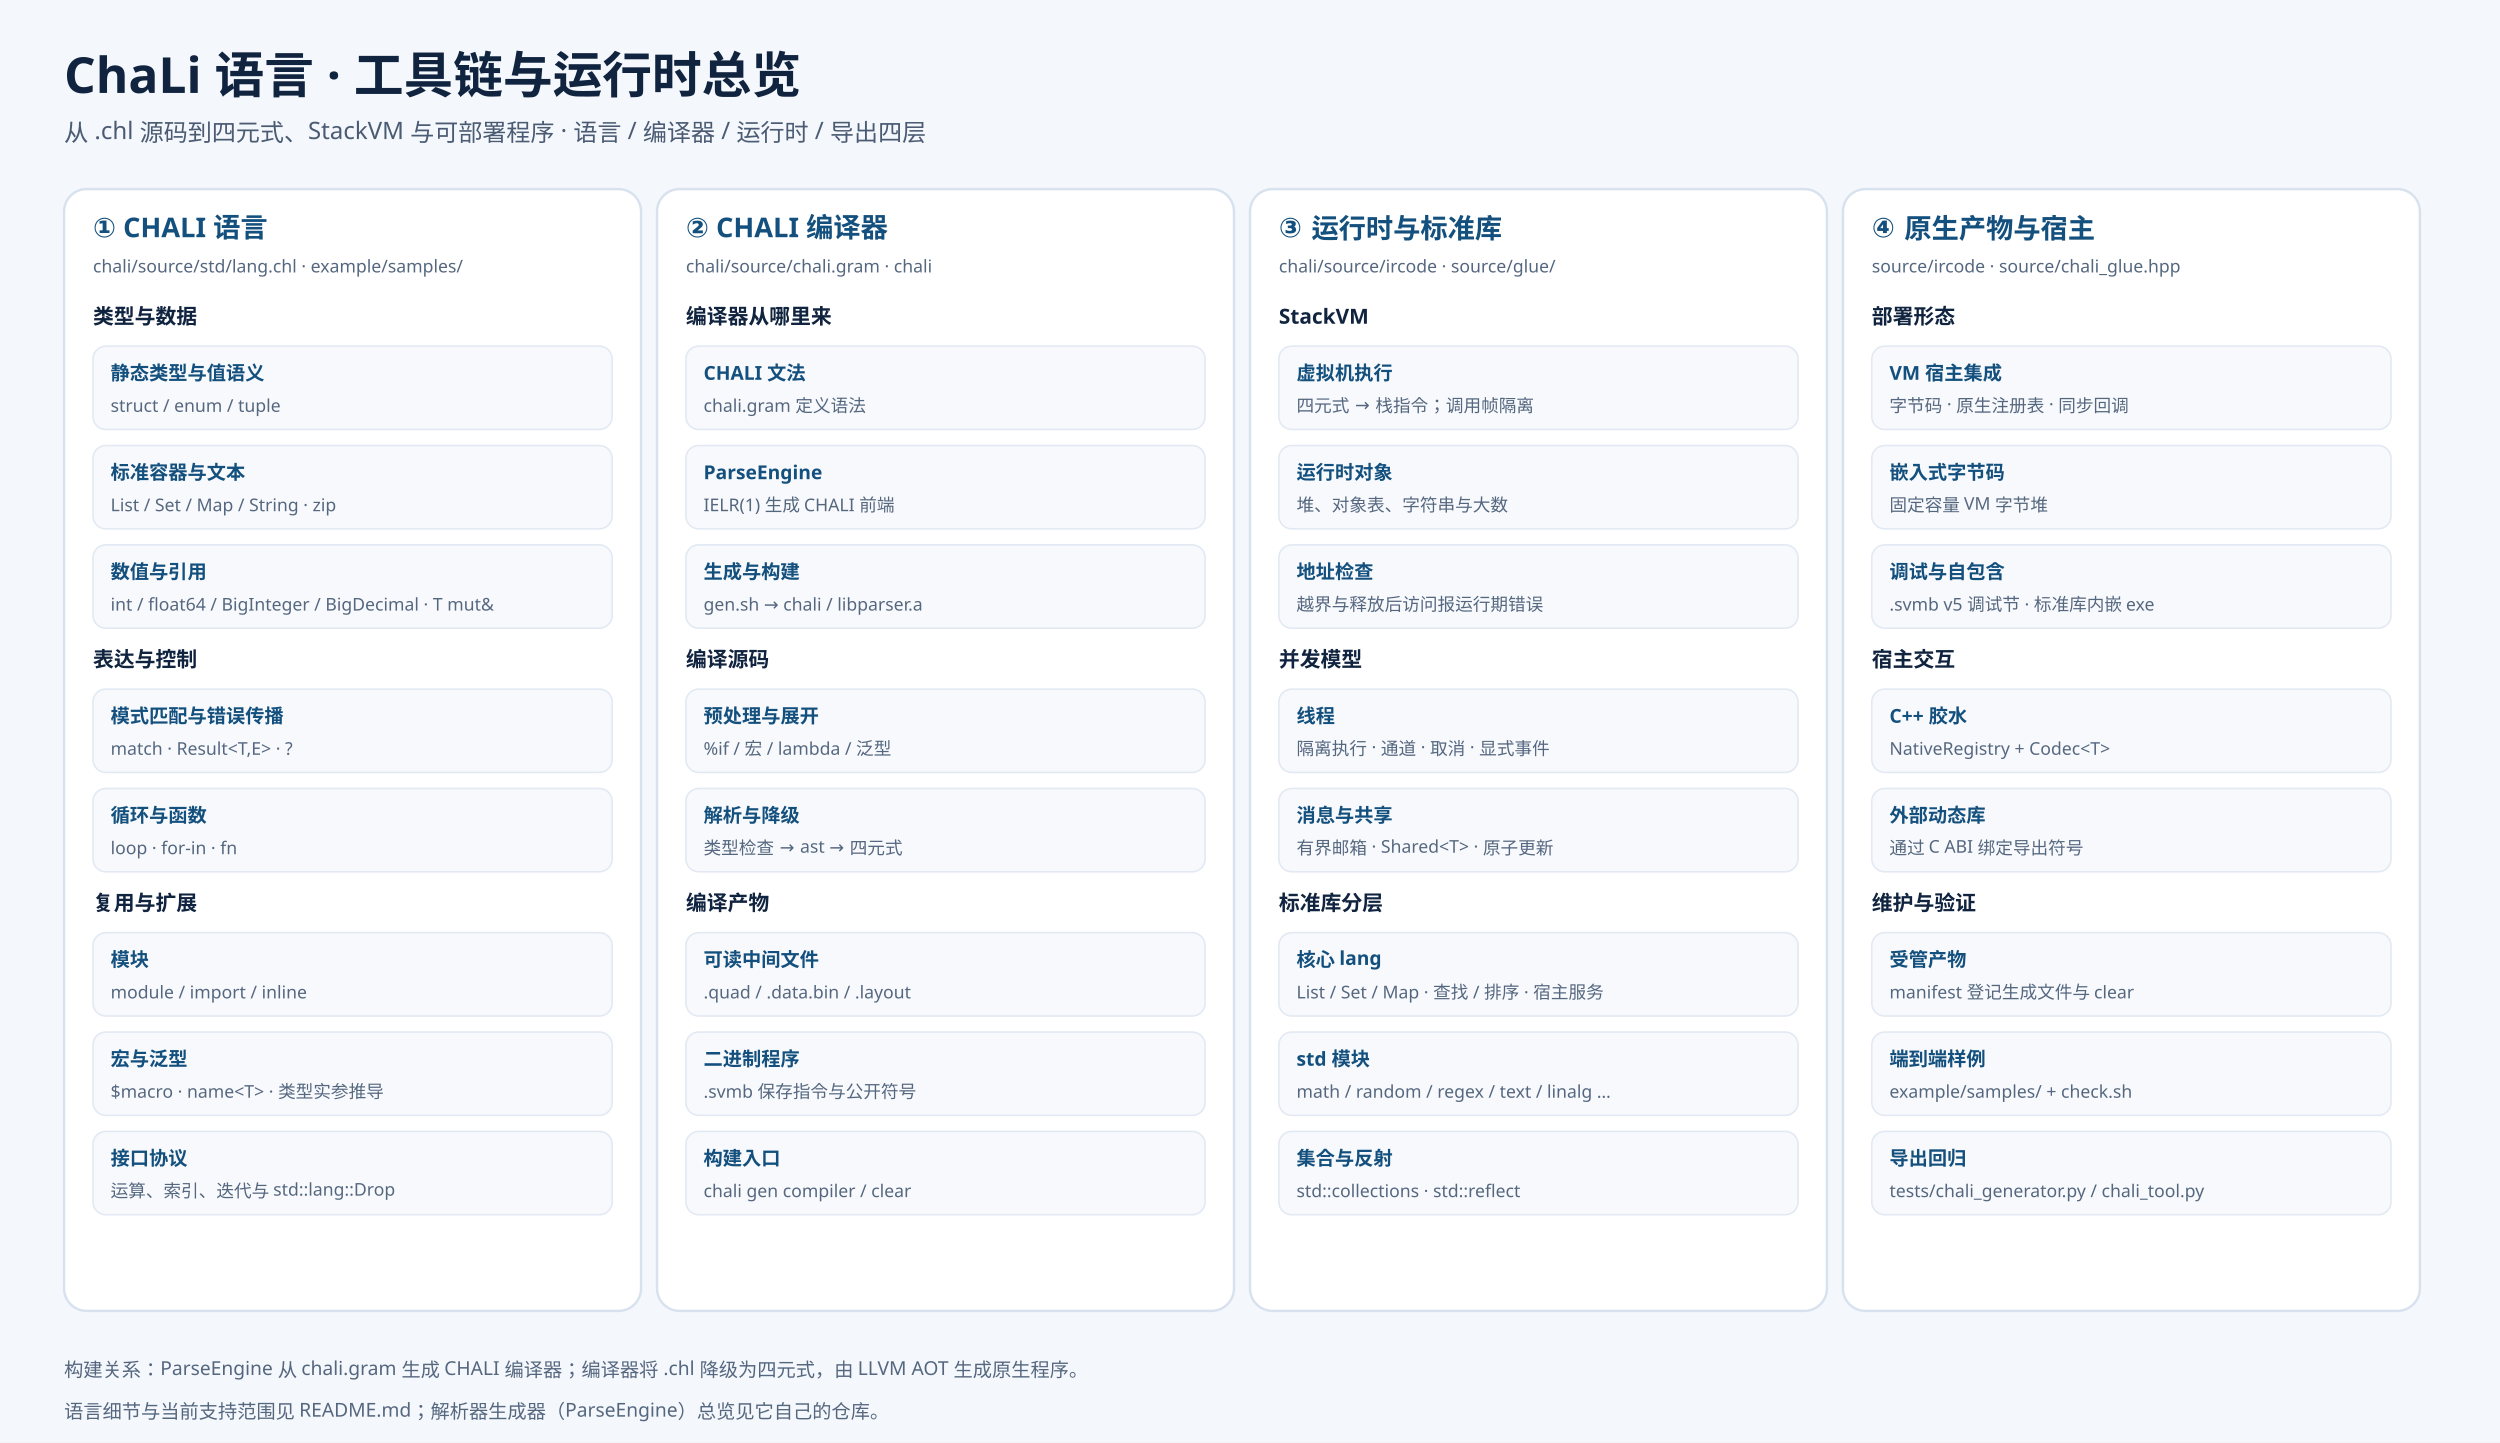
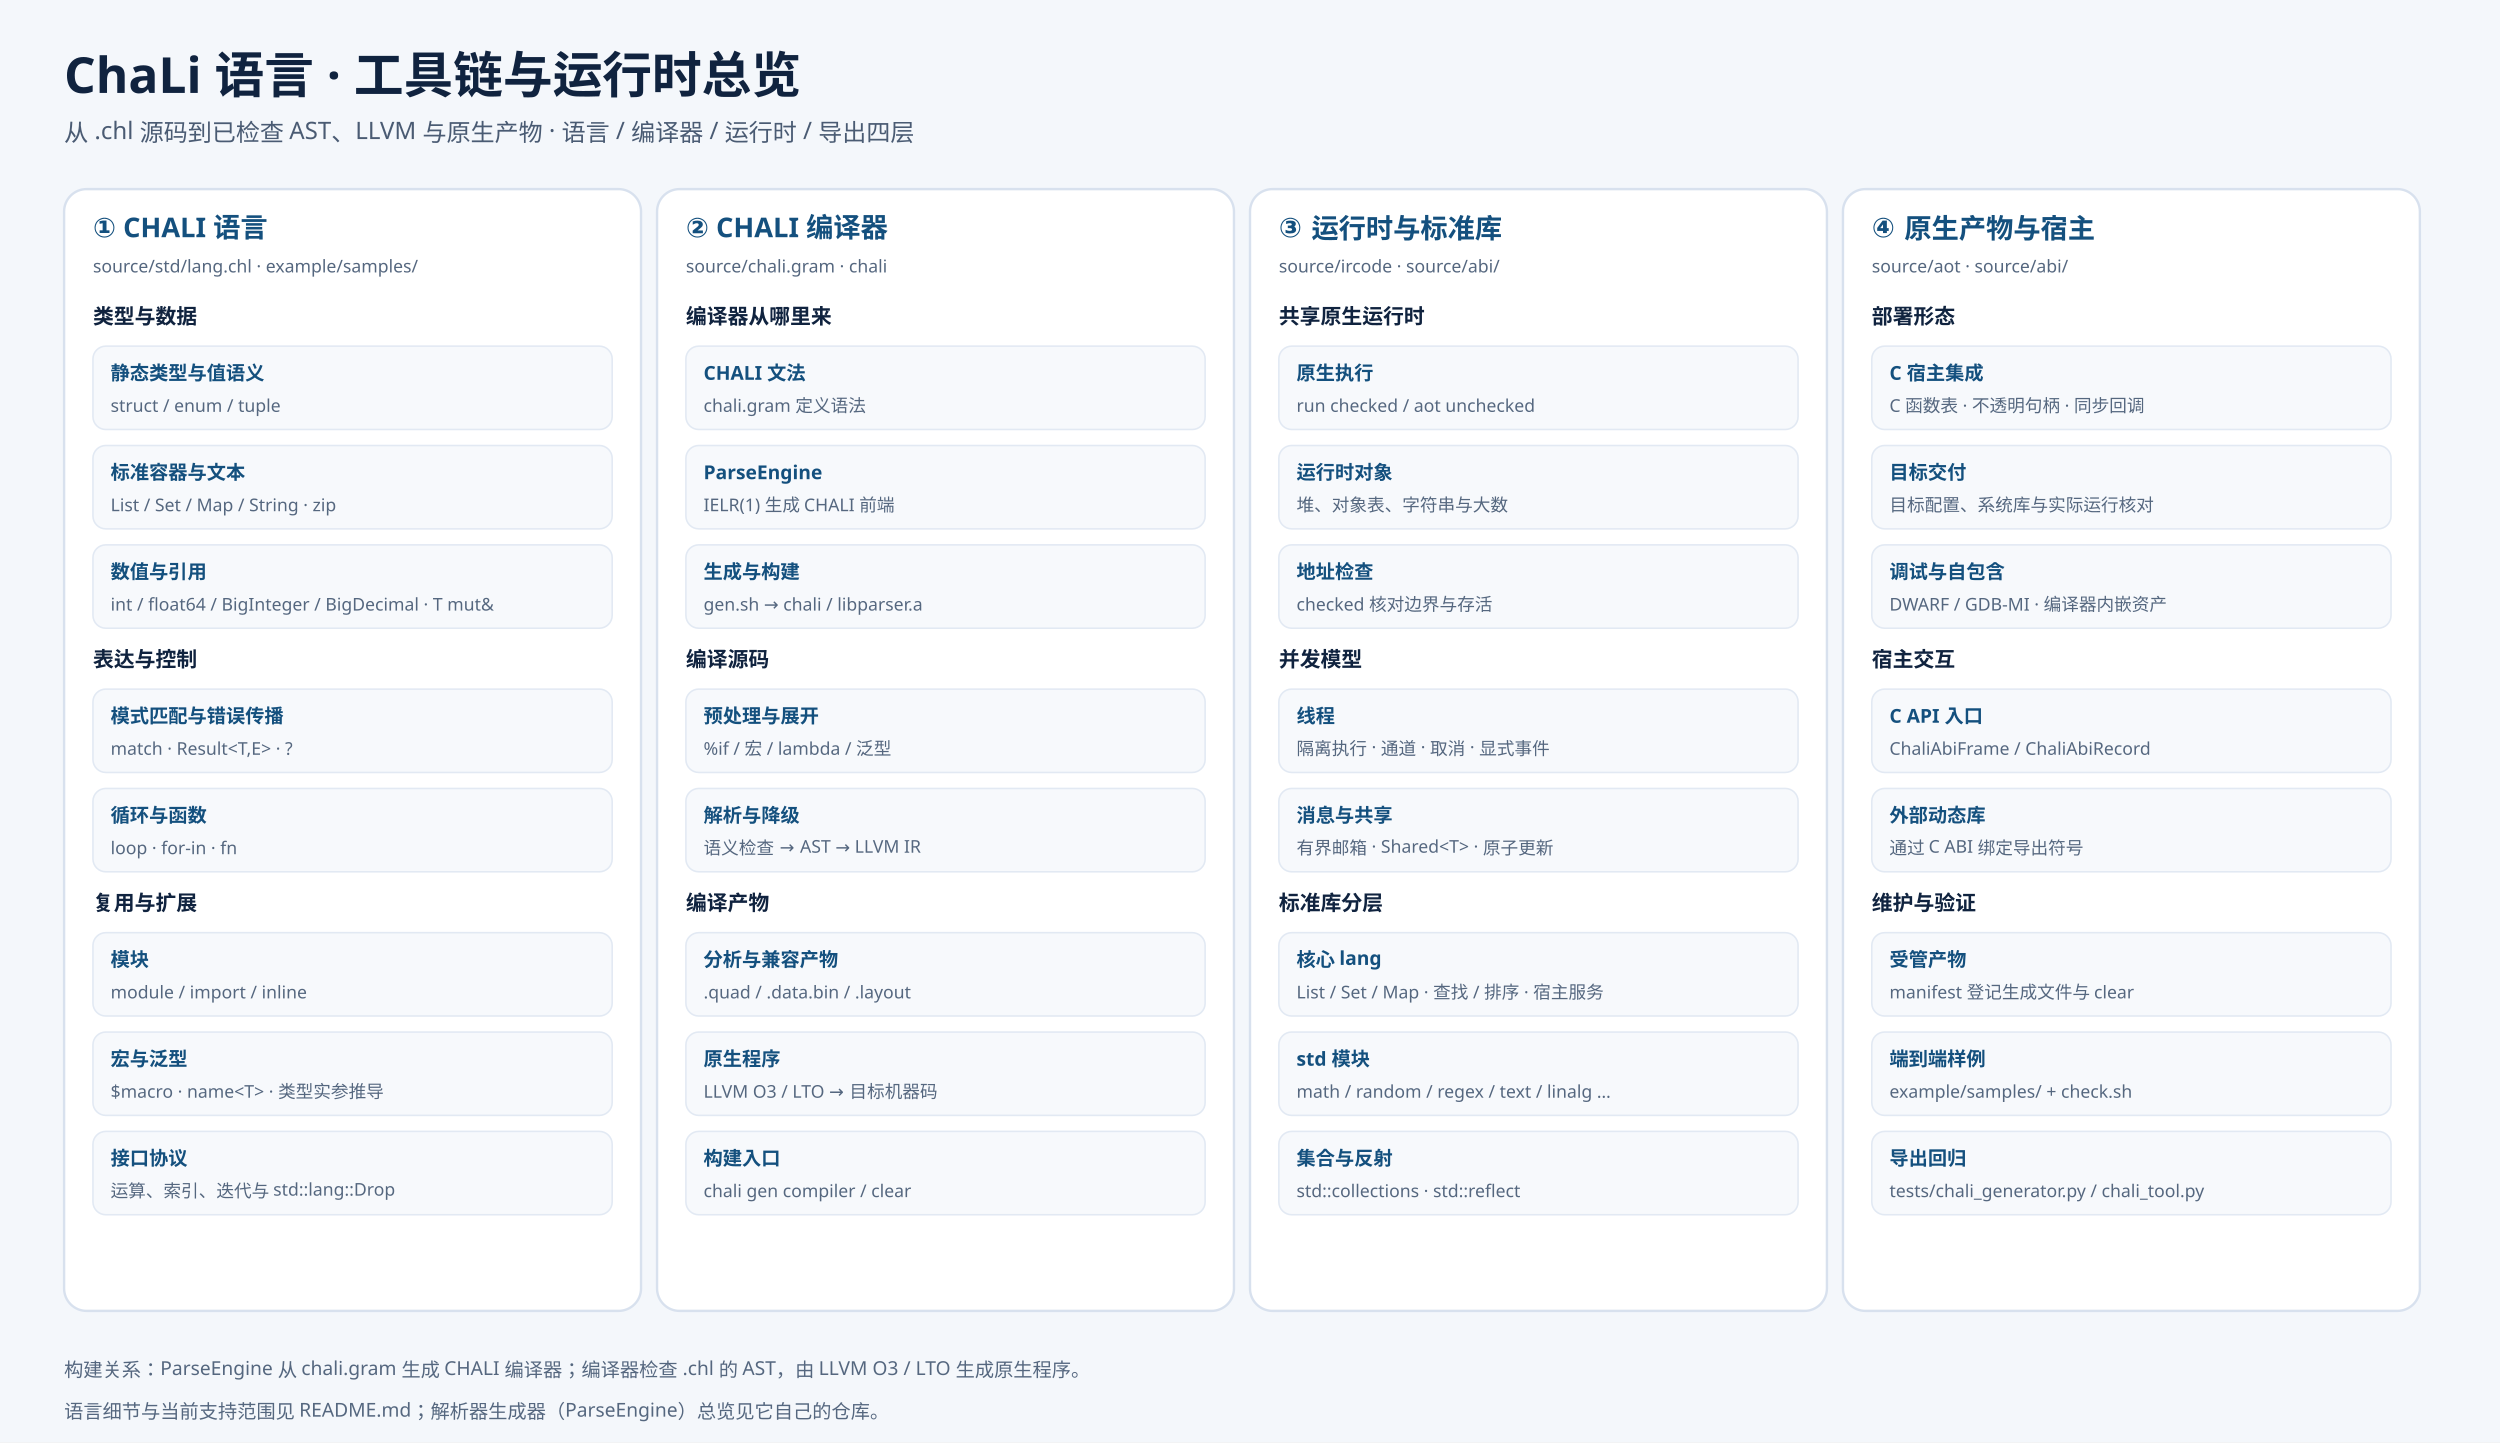
<svg xmlns="http://www.w3.org/2000/svg" width="1560" height="900" viewBox="0 0 1560 900">
  <rect width="1560" height="900" fill="#f4f7fb" />
  <text x="40" y="58" font-family="Microsoft YaHei, Segoe UI, Noto Sans SC, sans-serif" font-size="31" font-weight="700" fill="#10233f">ChaLi 语言 · 工具链与运行时总览</text>
-   <text x="40" y="88" font-family="Microsoft YaHei, Segoe UI, Noto Sans SC, sans-serif" font-size="15" fill="#4a5b73">从 .chl 源码到四元式、StackVM 与可部署程序 · 语言 / 编译器 / 运行时 / 导出四层</text>
+   <text x="40" y="88" font-family="Microsoft YaHei, Segoe UI, Noto Sans SC, sans-serif" font-size="15" fill="#4a5b73">从 .chl 源码到已检查 AST、LLVM 与原生产物 · 语言 / 编译器 / 运行时 / 导出四层</text>
  <rect x="40" y="118" width="360" height="700" rx="14" fill="#ffffff" stroke="#d8e1ee" stroke-width="1.5" />
  <text x="58" y="148" font-family="Microsoft YaHei, Segoe UI, Noto Sans SC, sans-serif" font-size="17" font-weight="700" fill="#14507e">① CHALI 语言</text>
-   <text x="58" y="170" font-family="Microsoft YaHei, Segoe UI, Noto Sans SC, sans-serif" font-size="11" fill="#55677f">chali/source/std/lang.chl · example/samples/</text>
+   <text x="58" y="170" font-family="Microsoft YaHei, Segoe UI, Noto Sans SC, sans-serif" font-size="11" fill="#55677f">source/std/lang.chl · example/samples/</text>
  <text x="58" y="202" font-family="Microsoft YaHei, Segoe UI, Noto Sans SC, sans-serif" font-size="13" font-weight="700" fill="#10233f">类型与数据</text>
  <rect x="58" y="216" width="324" height="52" rx="8" fill="#f7f9fc" stroke="#e2e9f3" stroke-width="1" />
  <text x="69" y="237" font-family="Microsoft YaHei, Segoe UI, Noto Sans SC, sans-serif" font-size="12" font-weight="700" fill="#14507e">静态类型与值语义</text>
  <text x="69" y="257" font-family="Microsoft YaHei, Segoe UI, Noto Sans SC, sans-serif" font-size="11" fill="#55677f">struct / enum / tuple</text>
  <rect x="58" y="278" width="324" height="52" rx="8" fill="#f7f9fc" stroke="#e2e9f3" stroke-width="1" />
  <text x="69" y="299" font-family="Microsoft YaHei, Segoe UI, Noto Sans SC, sans-serif" font-size="12" font-weight="700" fill="#14507e">标准容器与文本</text>
  <text x="69" y="319" font-family="Microsoft YaHei, Segoe UI, Noto Sans SC, sans-serif" font-size="11" fill="#55677f">List / Set / Map / String · zip</text>
  <rect x="58" y="340" width="324" height="52" rx="8" fill="#f7f9fc" stroke="#e2e9f3" stroke-width="1" />
  <text x="69" y="361" font-family="Microsoft YaHei, Segoe UI, Noto Sans SC, sans-serif" font-size="12" font-weight="700" fill="#14507e">数值与引用</text>
  <text x="69" y="381" font-family="Microsoft YaHei, Segoe UI, Noto Sans SC, sans-serif" font-size="11" fill="#55677f">int / float64 / BigInteger / BigDecimal · T mut&amp;</text>
  <text x="58" y="416" font-family="Microsoft YaHei, Segoe UI, Noto Sans SC, sans-serif" font-size="13" font-weight="700" fill="#10233f">表达与控制</text>
  <rect x="58" y="430" width="324" height="52" rx="8" fill="#f7f9fc" stroke="#e2e9f3" stroke-width="1" />
  <text x="69" y="451" font-family="Microsoft YaHei, Segoe UI, Noto Sans SC, sans-serif" font-size="12" font-weight="700" fill="#14507e">模式匹配与错误传播</text>
  <text x="69" y="471" font-family="Microsoft YaHei, Segoe UI, Noto Sans SC, sans-serif" font-size="11" fill="#55677f">match · Result&lt;T,E&gt; · ?</text>
  <rect x="58" y="492" width="324" height="52" rx="8" fill="#f7f9fc" stroke="#e2e9f3" stroke-width="1" />
  <text x="69" y="513" font-family="Microsoft YaHei, Segoe UI, Noto Sans SC, sans-serif" font-size="12" font-weight="700" fill="#14507e">循环与函数</text>
  <text x="69" y="533" font-family="Microsoft YaHei, Segoe UI, Noto Sans SC, sans-serif" font-size="11" fill="#55677f">loop · for-in · fn</text>
  <text x="58" y="568" font-family="Microsoft YaHei, Segoe UI, Noto Sans SC, sans-serif" font-size="13" font-weight="700" fill="#10233f">复用与扩展</text>
  <rect x="58" y="582" width="324" height="52" rx="8" fill="#f7f9fc" stroke="#e2e9f3" stroke-width="1" />
  <text x="69" y="603" font-family="Microsoft YaHei, Segoe UI, Noto Sans SC, sans-serif" font-size="12" font-weight="700" fill="#14507e">模块</text>
  <text x="69" y="623" font-family="Microsoft YaHei, Segoe UI, Noto Sans SC, sans-serif" font-size="11" fill="#55677f">module / import / inline</text>
  <rect x="58" y="644" width="324" height="52" rx="8" fill="#f7f9fc" stroke="#e2e9f3" stroke-width="1" />
  <text x="69" y="665" font-family="Microsoft YaHei, Segoe UI, Noto Sans SC, sans-serif" font-size="12" font-weight="700" fill="#14507e">宏与泛型</text>
  <text x="69" y="685" font-family="Microsoft YaHei, Segoe UI, Noto Sans SC, sans-serif" font-size="11" fill="#55677f">$macro · name&lt;T&gt; · 类型实参推导</text>
  <rect x="58" y="706" width="324" height="52" rx="8" fill="#f7f9fc" stroke="#e2e9f3" stroke-width="1" />
  <text x="69" y="727" font-family="Microsoft YaHei, Segoe UI, Noto Sans SC, sans-serif" font-size="12" font-weight="700" fill="#14507e">接口协议</text>
  <text x="69" y="747" font-family="Microsoft YaHei, Segoe UI, Noto Sans SC, sans-serif" font-size="11" fill="#55677f">运算、索引、迭代与 std::lang::Drop</text>
  <rect x="410" y="118" width="360" height="700" rx="14" fill="#ffffff" stroke="#d8e1ee" stroke-width="1.5" />
  <text x="428" y="148" font-family="Microsoft YaHei, Segoe UI, Noto Sans SC, sans-serif" font-size="17" font-weight="700" fill="#14507e">② CHALI 编译器</text>
-   <text x="428" y="170" font-family="Microsoft YaHei, Segoe UI, Noto Sans SC, sans-serif" font-size="11" fill="#55677f">chali/source/chali.gram · chali</text>
+   <text x="428" y="170" font-family="Microsoft YaHei, Segoe UI, Noto Sans SC, sans-serif" font-size="11" fill="#55677f">source/chali.gram · chali</text>
  <text x="428" y="202" font-family="Microsoft YaHei, Segoe UI, Noto Sans SC, sans-serif" font-size="13" font-weight="700" fill="#10233f">编译器从哪里来</text>
  <rect x="428" y="216" width="324" height="52" rx="8" fill="#f7f9fc" stroke="#e2e9f3" stroke-width="1" />
  <text x="439" y="237" font-family="Microsoft YaHei, Segoe UI, Noto Sans SC, sans-serif" font-size="12" font-weight="700" fill="#14507e">CHALI 文法</text>
  <text x="439" y="257" font-family="Microsoft YaHei, Segoe UI, Noto Sans SC, sans-serif" font-size="11" fill="#55677f">chali.gram 定义语法</text>
  <rect x="428" y="278" width="324" height="52" rx="8" fill="#f7f9fc" stroke="#e2e9f3" stroke-width="1" />
  <text x="439" y="299" font-family="Microsoft YaHei, Segoe UI, Noto Sans SC, sans-serif" font-size="12" font-weight="700" fill="#14507e">ParseEngine</text>
  <text x="439" y="319" font-family="Microsoft YaHei, Segoe UI, Noto Sans SC, sans-serif" font-size="11" fill="#55677f">IELR(1) 生成 CHALI 前端</text>
  <rect x="428" y="340" width="324" height="52" rx="8" fill="#f7f9fc" stroke="#e2e9f3" stroke-width="1" />
  <text x="439" y="361" font-family="Microsoft YaHei, Segoe UI, Noto Sans SC, sans-serif" font-size="12" font-weight="700" fill="#14507e">生成与构建</text>
  <text x="439" y="381" font-family="Microsoft YaHei, Segoe UI, Noto Sans SC, sans-serif" font-size="11" fill="#55677f">gen.sh → chali / libparser.a</text>
  <text x="428" y="416" font-family="Microsoft YaHei, Segoe UI, Noto Sans SC, sans-serif" font-size="13" font-weight="700" fill="#10233f">编译源码</text>
  <rect x="428" y="430" width="324" height="52" rx="8" fill="#f7f9fc" stroke="#e2e9f3" stroke-width="1" />
  <text x="439" y="451" font-family="Microsoft YaHei, Segoe UI, Noto Sans SC, sans-serif" font-size="12" font-weight="700" fill="#14507e">预处理与展开</text>
  <text x="439" y="471" font-family="Microsoft YaHei, Segoe UI, Noto Sans SC, sans-serif" font-size="11" fill="#55677f">%if / 宏 / lambda / 泛型</text>
  <rect x="428" y="492" width="324" height="52" rx="8" fill="#f7f9fc" stroke="#e2e9f3" stroke-width="1" />
  <text x="439" y="513" font-family="Microsoft YaHei, Segoe UI, Noto Sans SC, sans-serif" font-size="12" font-weight="700" fill="#14507e">解析与降级</text>
-   <text x="439" y="533" font-family="Microsoft YaHei, Segoe UI, Noto Sans SC, sans-serif" font-size="11" fill="#55677f">类型检查 → ast → 四元式</text>
+   <text x="439" y="533" font-family="Microsoft YaHei, Segoe UI, Noto Sans SC, sans-serif" font-size="11" fill="#55677f">语义检查 → AST → LLVM IR</text>
  <text x="428" y="568" font-family="Microsoft YaHei, Segoe UI, Noto Sans SC, sans-serif" font-size="13" font-weight="700" fill="#10233f">编译产物</text>
  <rect x="428" y="582" width="324" height="52" rx="8" fill="#f7f9fc" stroke="#e2e9f3" stroke-width="1" />
-   <text x="439" y="603" font-family="Microsoft YaHei, Segoe UI, Noto Sans SC, sans-serif" font-size="12" font-weight="700" fill="#14507e">可读中间文件</text>
+   <text x="439" y="603" font-family="Microsoft YaHei, Segoe UI, Noto Sans SC, sans-serif" font-size="12" font-weight="700" fill="#14507e">分析与兼容产物</text>
  <text x="439" y="623" font-family="Microsoft YaHei, Segoe UI, Noto Sans SC, sans-serif" font-size="11" fill="#55677f">.quad / .data.bin / .layout</text>
  <rect x="428" y="644" width="324" height="52" rx="8" fill="#f7f9fc" stroke="#e2e9f3" stroke-width="1" />
-   <text x="439" y="665" font-family="Microsoft YaHei, Segoe UI, Noto Sans SC, sans-serif" font-size="12" font-weight="700" fill="#14507e">二进制程序</text>
-   <text x="439" y="685" font-family="Microsoft YaHei, Segoe UI, Noto Sans SC, sans-serif" font-size="11" fill="#55677f">.svmb 保存指令与公开符号</text>
+   <text x="439" y="665" font-family="Microsoft YaHei, Segoe UI, Noto Sans SC, sans-serif" font-size="12" font-weight="700" fill="#14507e">原生程序</text>
+   <text x="439" y="685" font-family="Microsoft YaHei, Segoe UI, Noto Sans SC, sans-serif" font-size="11" fill="#55677f">LLVM O3 / LTO → 目标机器码</text>
  <rect x="428" y="706" width="324" height="52" rx="8" fill="#f7f9fc" stroke="#e2e9f3" stroke-width="1" />
  <text x="439" y="727" font-family="Microsoft YaHei, Segoe UI, Noto Sans SC, sans-serif" font-size="12" font-weight="700" fill="#14507e">构建入口</text>
  <text x="439" y="747" font-family="Microsoft YaHei, Segoe UI, Noto Sans SC, sans-serif" font-size="11" fill="#55677f">chali gen compiler / clear</text>
  <rect x="780" y="118" width="360" height="700" rx="14" fill="#ffffff" stroke="#d8e1ee" stroke-width="1.5" />
  <text x="798" y="148" font-family="Microsoft YaHei, Segoe UI, Noto Sans SC, sans-serif" font-size="17" font-weight="700" fill="#14507e">③ 运行时与标准库</text>
-   <text x="798" y="170" font-family="Microsoft YaHei, Segoe UI, Noto Sans SC, sans-serif" font-size="11" fill="#55677f">chali/source/ircode · source/glue/</text>
-   <text x="798" y="202" font-family="Microsoft YaHei, Segoe UI, Noto Sans SC, sans-serif" font-size="13" font-weight="700" fill="#10233f">StackVM</text>
+   <text x="798" y="170" font-family="Microsoft YaHei, Segoe UI, Noto Sans SC, sans-serif" font-size="11" fill="#55677f">source/ircode · source/abi/</text>
+   <text x="798" y="202" font-family="Microsoft YaHei, Segoe UI, Noto Sans SC, sans-serif" font-size="13" font-weight="700" fill="#10233f">共享原生运行时</text>
  <rect x="798" y="216" width="324" height="52" rx="8" fill="#f7f9fc" stroke="#e2e9f3" stroke-width="1" />
-   <text x="809" y="237" font-family="Microsoft YaHei, Segoe UI, Noto Sans SC, sans-serif" font-size="12" font-weight="700" fill="#14507e">虚拟机执行</text>
-   <text x="809" y="257" font-family="Microsoft YaHei, Segoe UI, Noto Sans SC, sans-serif" font-size="11" fill="#55677f">四元式 → 栈指令；调用帧隔离</text>
+   <text x="809" y="237" font-family="Microsoft YaHei, Segoe UI, Noto Sans SC, sans-serif" font-size="12" font-weight="700" fill="#14507e">原生执行</text>
+   <text x="809" y="257" font-family="Microsoft YaHei, Segoe UI, Noto Sans SC, sans-serif" font-size="11" fill="#55677f">run checked / aot unchecked</text>
  <rect x="798" y="278" width="324" height="52" rx="8" fill="#f7f9fc" stroke="#e2e9f3" stroke-width="1" />
  <text x="809" y="299" font-family="Microsoft YaHei, Segoe UI, Noto Sans SC, sans-serif" font-size="12" font-weight="700" fill="#14507e">运行时对象</text>
  <text x="809" y="319" font-family="Microsoft YaHei, Segoe UI, Noto Sans SC, sans-serif" font-size="11" fill="#55677f">堆、对象表、字符串与大数</text>
  <rect x="798" y="340" width="324" height="52" rx="8" fill="#f7f9fc" stroke="#e2e9f3" stroke-width="1" />
  <text x="809" y="361" font-family="Microsoft YaHei, Segoe UI, Noto Sans SC, sans-serif" font-size="12" font-weight="700" fill="#14507e">地址检查</text>
-   <text x="809" y="381" font-family="Microsoft YaHei, Segoe UI, Noto Sans SC, sans-serif" font-size="11" fill="#55677f">越界与释放后访问报运行期错误</text>
+   <text x="809" y="381" font-family="Microsoft YaHei, Segoe UI, Noto Sans SC, sans-serif" font-size="11" fill="#55677f">checked 核对边界与存活</text>
  <text x="798" y="416" font-family="Microsoft YaHei, Segoe UI, Noto Sans SC, sans-serif" font-size="13" font-weight="700" fill="#10233f">并发模型</text>
  <rect x="798" y="430" width="324" height="52" rx="8" fill="#f7f9fc" stroke="#e2e9f3" stroke-width="1" />
  <text x="809" y="451" font-family="Microsoft YaHei, Segoe UI, Noto Sans SC, sans-serif" font-size="12" font-weight="700" fill="#14507e">线程</text>
  <text x="809" y="471" font-family="Microsoft YaHei, Segoe UI, Noto Sans SC, sans-serif" font-size="11" fill="#55677f">隔离执行 · 通道 · 取消 · 显式事件</text>
  <rect x="798" y="492" width="324" height="52" rx="8" fill="#f7f9fc" stroke="#e2e9f3" stroke-width="1" />
  <text x="809" y="513" font-family="Microsoft YaHei, Segoe UI, Noto Sans SC, sans-serif" font-size="12" font-weight="700" fill="#14507e">消息与共享</text>
  <text x="809" y="533" font-family="Microsoft YaHei, Segoe UI, Noto Sans SC, sans-serif" font-size="11" fill="#55677f">有界邮箱 · Shared&lt;T&gt; · 原子更新</text>
  <text x="798" y="568" font-family="Microsoft YaHei, Segoe UI, Noto Sans SC, sans-serif" font-size="13" font-weight="700" fill="#10233f">标准库分层</text>
  <rect x="798" y="582" width="324" height="52" rx="8" fill="#f7f9fc" stroke="#e2e9f3" stroke-width="1" />
  <text x="809" y="603" font-family="Microsoft YaHei, Segoe UI, Noto Sans SC, sans-serif" font-size="12" font-weight="700" fill="#14507e">核心 lang</text>
  <text x="809" y="623" font-family="Microsoft YaHei, Segoe UI, Noto Sans SC, sans-serif" font-size="11" fill="#55677f">List / Set / Map · 查找 / 排序 · 宿主服务</text>
  <rect x="798" y="644" width="324" height="52" rx="8" fill="#f7f9fc" stroke="#e2e9f3" stroke-width="1" />
  <text x="809" y="665" font-family="Microsoft YaHei, Segoe UI, Noto Sans SC, sans-serif" font-size="12" font-weight="700" fill="#14507e">std 模块</text>
  <text x="809" y="685" font-family="Microsoft YaHei, Segoe UI, Noto Sans SC, sans-serif" font-size="11" fill="#55677f">math / random / regex / text / linalg …</text>
  <rect x="798" y="706" width="324" height="52" rx="8" fill="#f7f9fc" stroke="#e2e9f3" stroke-width="1" />
  <text x="809" y="727" font-family="Microsoft YaHei, Segoe UI, Noto Sans SC, sans-serif" font-size="12" font-weight="700" fill="#14507e">集合与反射</text>
  <text x="809" y="747" font-family="Microsoft YaHei, Segoe UI, Noto Sans SC, sans-serif" font-size="11" fill="#55677f">std::collections · std::reflect</text>
  <rect x="1150" y="118" width="360" height="700" rx="14" fill="#ffffff" stroke="#d8e1ee" stroke-width="1.5" />
  <text x="1168" y="148" font-family="Microsoft YaHei, Segoe UI, Noto Sans SC, sans-serif" font-size="17" font-weight="700" fill="#14507e">④ 原生产物与宿主</text>
-   <text x="1168" y="170" font-family="Microsoft YaHei, Segoe UI, Noto Sans SC, sans-serif" font-size="11" fill="#55677f">source/ircode · source/chali_glue.hpp</text>
+   <text x="1168" y="170" font-family="Microsoft YaHei, Segoe UI, Noto Sans SC, sans-serif" font-size="11" fill="#55677f">source/aot · source/abi/</text>
  <text x="1168" y="202" font-family="Microsoft YaHei, Segoe UI, Noto Sans SC, sans-serif" font-size="13" font-weight="700" fill="#10233f">部署形态</text>
  <rect x="1168" y="216" width="324" height="52" rx="8" fill="#f7f9fc" stroke="#e2e9f3" stroke-width="1" />
-   <text x="1179" y="237" font-family="Microsoft YaHei, Segoe UI, Noto Sans SC, sans-serif" font-size="12" font-weight="700" fill="#14507e">VM 宿主集成</text>
-   <text x="1179" y="257" font-family="Microsoft YaHei, Segoe UI, Noto Sans SC, sans-serif" font-size="11" fill="#55677f">字节码 · 原生注册表 · 同步回调</text>
+   <text x="1179" y="237" font-family="Microsoft YaHei, Segoe UI, Noto Sans SC, sans-serif" font-size="12" font-weight="700" fill="#14507e">C 宿主集成</text>
+   <text x="1179" y="257" font-family="Microsoft YaHei, Segoe UI, Noto Sans SC, sans-serif" font-size="11" fill="#55677f">C 函数表 · 不透明句柄 · 同步回调</text>
  <rect x="1168" y="278" width="324" height="52" rx="8" fill="#f7f9fc" stroke="#e2e9f3" stroke-width="1" />
-   <text x="1179" y="299" font-family="Microsoft YaHei, Segoe UI, Noto Sans SC, sans-serif" font-size="12" font-weight="700" fill="#14507e">嵌入式字节码</text>
-   <text x="1179" y="319" font-family="Microsoft YaHei, Segoe UI, Noto Sans SC, sans-serif" font-size="11" fill="#55677f">固定容量 VM 字节堆</text>
+   <text x="1179" y="299" font-family="Microsoft YaHei, Segoe UI, Noto Sans SC, sans-serif" font-size="12" font-weight="700" fill="#14507e">目标交付</text>
+   <text x="1179" y="319" font-family="Microsoft YaHei, Segoe UI, Noto Sans SC, sans-serif" font-size="11" fill="#55677f">目标配置、系统库与实际运行核对</text>
  <rect x="1168" y="340" width="324" height="52" rx="8" fill="#f7f9fc" stroke="#e2e9f3" stroke-width="1" />
  <text x="1179" y="361" font-family="Microsoft YaHei, Segoe UI, Noto Sans SC, sans-serif" font-size="12" font-weight="700" fill="#14507e">调试与自包含</text>
-   <text x="1179" y="381" font-family="Microsoft YaHei, Segoe UI, Noto Sans SC, sans-serif" font-size="11" fill="#55677f">.svmb v5 调试节 · 标准库内嵌 exe</text>
+   <text x="1179" y="381" font-family="Microsoft YaHei, Segoe UI, Noto Sans SC, sans-serif" font-size="11" fill="#55677f">DWARF / GDB-MI · 编译器内嵌资产</text>
  <text x="1168" y="416" font-family="Microsoft YaHei, Segoe UI, Noto Sans SC, sans-serif" font-size="13" font-weight="700" fill="#10233f">宿主交互</text>
  <rect x="1168" y="430" width="324" height="52" rx="8" fill="#f7f9fc" stroke="#e2e9f3" stroke-width="1" />
-   <text x="1179" y="451" font-family="Microsoft YaHei, Segoe UI, Noto Sans SC, sans-serif" font-size="12" font-weight="700" fill="#14507e">C++ 胶水</text>
-   <text x="1179" y="471" font-family="Microsoft YaHei, Segoe UI, Noto Sans SC, sans-serif" font-size="11" fill="#55677f">NativeRegistry + Codec&lt;T&gt;</text>
+   <text x="1179" y="451" font-family="Microsoft YaHei, Segoe UI, Noto Sans SC, sans-serif" font-size="12" font-weight="700" fill="#14507e">C API 入口</text>
+   <text x="1179" y="471" font-family="Microsoft YaHei, Segoe UI, Noto Sans SC, sans-serif" font-size="11" fill="#55677f">ChaliAbiFrame / ChaliAbiRecord</text>
  <rect x="1168" y="492" width="324" height="52" rx="8" fill="#f7f9fc" stroke="#e2e9f3" stroke-width="1" />
  <text x="1179" y="513" font-family="Microsoft YaHei, Segoe UI, Noto Sans SC, sans-serif" font-size="12" font-weight="700" fill="#14507e">外部动态库</text>
  <text x="1179" y="533" font-family="Microsoft YaHei, Segoe UI, Noto Sans SC, sans-serif" font-size="11" fill="#55677f">通过 C ABI 绑定导出符号</text>
  <text x="1168" y="568" font-family="Microsoft YaHei, Segoe UI, Noto Sans SC, sans-serif" font-size="13" font-weight="700" fill="#10233f">维护与验证</text>
  <rect x="1168" y="582" width="324" height="52" rx="8" fill="#f7f9fc" stroke="#e2e9f3" stroke-width="1" />
  <text x="1179" y="603" font-family="Microsoft YaHei, Segoe UI, Noto Sans SC, sans-serif" font-size="12" font-weight="700" fill="#14507e">受管产物</text>
  <text x="1179" y="623" font-family="Microsoft YaHei, Segoe UI, Noto Sans SC, sans-serif" font-size="11" fill="#55677f">manifest 登记生成文件与 clear</text>
  <rect x="1168" y="644" width="324" height="52" rx="8" fill="#f7f9fc" stroke="#e2e9f3" stroke-width="1" />
  <text x="1179" y="665" font-family="Microsoft YaHei, Segoe UI, Noto Sans SC, sans-serif" font-size="12" font-weight="700" fill="#14507e">端到端样例</text>
  <text x="1179" y="685" font-family="Microsoft YaHei, Segoe UI, Noto Sans SC, sans-serif" font-size="11" fill="#55677f">example/samples/ + check.sh</text>
  <rect x="1168" y="706" width="324" height="52" rx="8" fill="#f7f9fc" stroke="#e2e9f3" stroke-width="1" />
  <text x="1179" y="727" font-family="Microsoft YaHei, Segoe UI, Noto Sans SC, sans-serif" font-size="12" font-weight="700" fill="#14507e">导出回归</text>
  <text x="1179" y="747" font-family="Microsoft YaHei, Segoe UI, Noto Sans SC, sans-serif" font-size="11" fill="#55677f">tests/chali_generator.py / chali_tool.py</text>
-   <text x="40" y="859" font-family="Microsoft YaHei, Segoe UI, Noto Sans SC, sans-serif" font-size="12" fill="#55677f">构建关系：ParseEngine 从 chali.gram 生成 CHALI 编译器；编译器将 .chl 降级为四元式，由 LLVM AOT 生成原生程序。</text>
+   <text x="40" y="859" font-family="Microsoft YaHei, Segoe UI, Noto Sans SC, sans-serif" font-size="12" fill="#55677f">构建关系：ParseEngine 从 chali.gram 生成 CHALI 编译器；编译器检查 .chl 的 AST，由 LLVM O3 / LTO 生成原生程序。</text>
  <text x="40" y="885" font-family="Microsoft YaHei, Segoe UI, Noto Sans SC, sans-serif" font-size="12" fill="#55677f">语言细节与当前支持范围见 README.md；解析器生成器（ParseEngine）总览见它自己的仓库。</text>
</svg>
